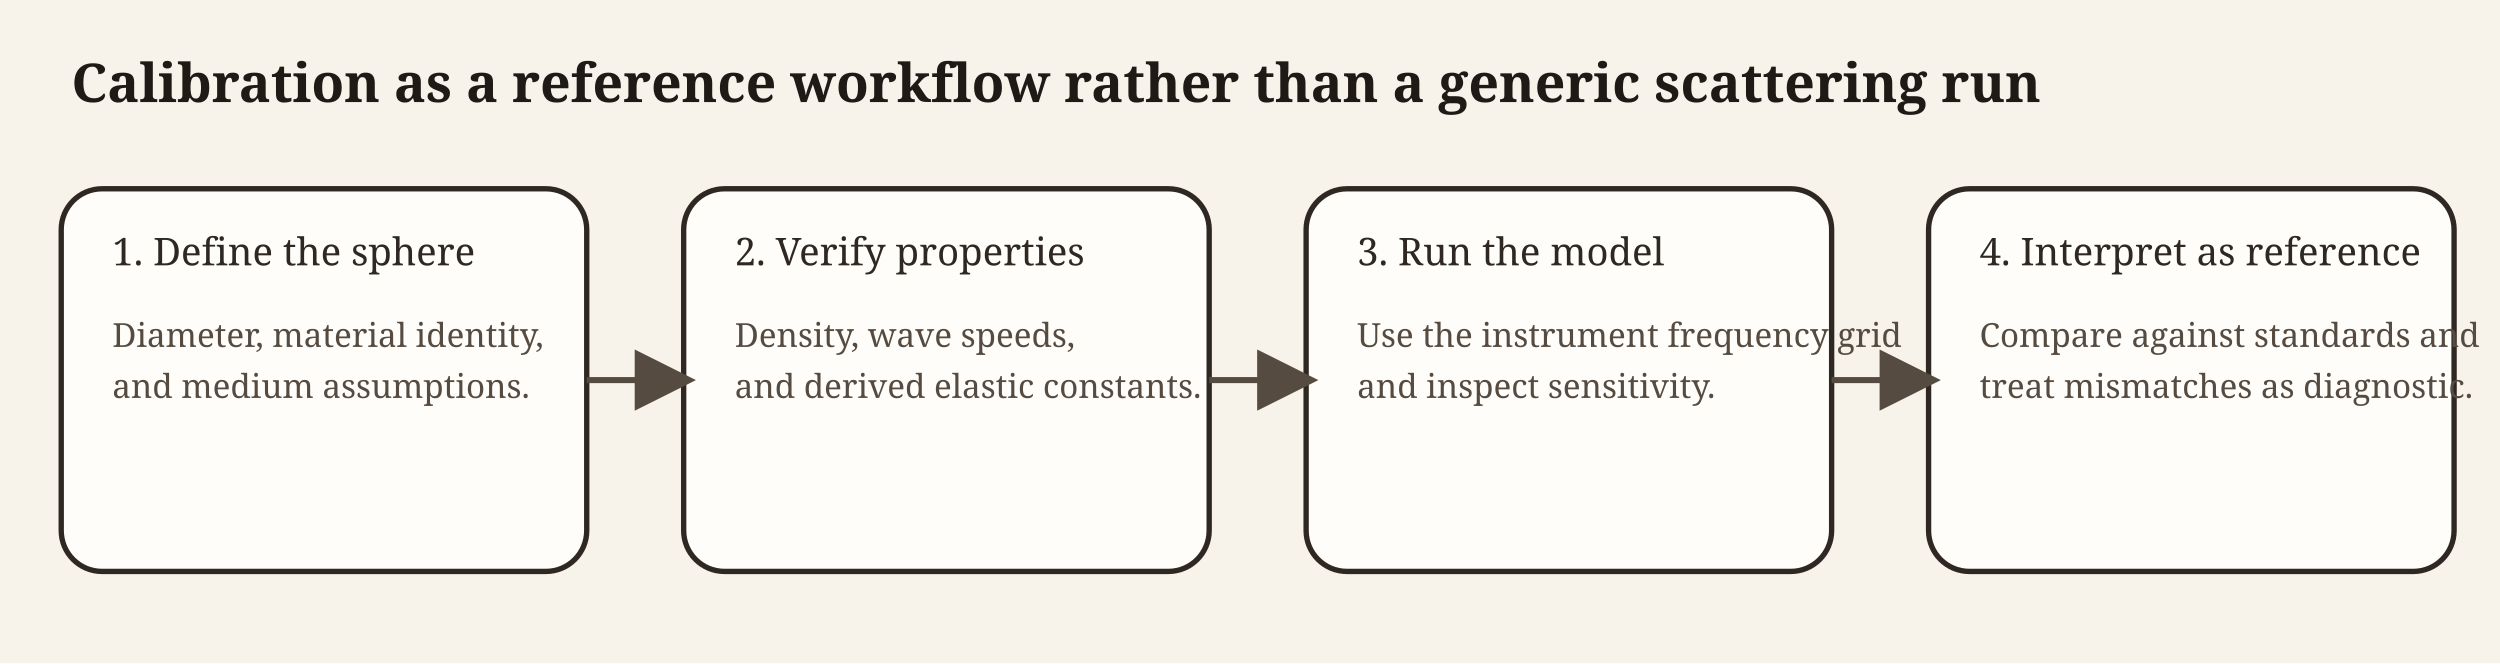
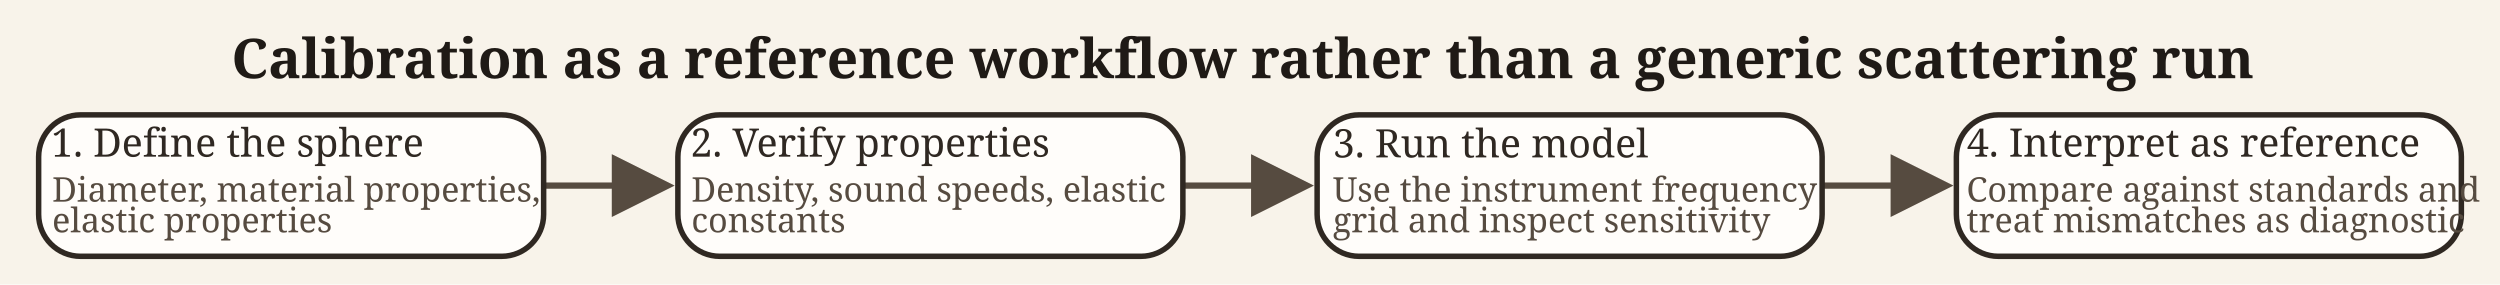
- <svg xmlns="http://www.w3.org/2000/svg" viewBox="0 0 980 260" role="img" aria-labelledby="title desc">
-   <defs>
-     <style>
+ <svg xmlns="http://www.w3.org/2000/svg" viewBox="0 0 954.248 108.609" role="img" aria-labelledby="title desc" version="1.1" id="svg15" width="954.248" height="108.609">
+   <defs id="defs1">
+     <style id="style1">
      .bg{fill:#f8f3ea}.box{fill:#fffdfa;stroke:#2f2822;stroke-width:2.1;rx:16;ry:16}.head{font:700 21px Georgia, serif;fill:#1f1a16}.txt{font:15px Georgia, serif;fill:#2f2822}.small{font:13px Georgia, serif;fill:#564b40}.arrow{stroke:#564b40;stroke-width:2.4;fill:none;marker-end:url(#m)}
    </style>
    <marker id="m" markerWidth="10" markerHeight="10" refX="8" refY="5" orient="auto">
-       <path d="M0,0 L10,5 L0,10 z" fill="#564b40" />
+       <path d="M 0,0 10,5 0,10 Z" fill="#564b40" id="path1" />
    </marker>
  </defs>
-   <rect width="980" height="260" class="bg" />
-   <text x="28" y="40" class="head">Calibration as a reference workflow rather than a generic scattering run</text>
-   <rect x="24" y="74" width="206" height="150" class="box" />
-   <text x="44" y="104" class="txt">1. Define the sphere</text>
-   <text x="44" y="136" class="small">Diameter, material identity,</text>
-   <text x="44" y="156" class="small">and medium assumptions.</text>
-   <rect x="268" y="74" width="206" height="150" class="box" />
-   <text x="288" y="104" class="txt">2. Verify properties</text>
-   <text x="288" y="136" class="small">Density, wave speeds,</text>
-   <text x="288" y="156" class="small">and derived elastic constants.</text>
-   <rect x="512" y="74" width="206" height="150" class="box" />
-   <text x="532" y="104" class="txt">3. Run the model</text>
-   <text x="532" y="136" class="small">Use the instrument frequency grid</text>
-   <text x="532" y="156" class="small">and inspect sensitivity.</text>
-   <rect x="756" y="74" width="206" height="150" class="box" />
-   <text x="776" y="104" class="txt">4. Interpret as reference</text>
-   <text x="776" y="136" class="small">Compare against standards and</text>
-   <text x="776" y="156" class="small">treat mismatches as diagnostic.</text>
-   <path d="M230 149 C246 149,252 149,268 149" class="arrow" />
-   <path d="M474 149 C490 149,496 149,512 149" class="arrow" />
-   <path d="M718 149 C734 149,740 149,756 149" class="arrow" />
+   <rect width="954.248" height="108.609" class="bg" id="rect1" x="0" y="0" style="stroke-width:1" />
+   <text x="88.337" y="29.855" class="head" id="text1" style="font-style:normal;font-variant:normal;font-weight:700;font-stretch:normal;font-size:21px;line-height:0.9;font-family:Georgia, serif">Calibration as a reference workflow rather than a generic scattering run</text>
+   <g id="g29" transform="translate(-9.254417,-30.15377)">
+     <path d="m 216.841,100.993 c 19.001,0 26.127,0 45.128,0" class="arrow" id="path13" />
+     <g id="g24">
+       <rect x="24" y="74" width="192.757" height="53.986" class="box" id="rect2" />
+       <text x="28.783" y="89.953" class="txt" id="text2" style="font-style:normal;font-variant:normal;font-weight:normal;font-stretch:normal;font-size:15px;line-height:0.9;font-family:Georgia, serif">1. Define the sphere</text>
+       <text x="29.146" y="107.126" class="small" id="text3" style="font-style:normal;font-variant:normal;font-weight:normal;font-stretch:normal;font-size:13px;line-height:0.9;font-family:Georgia, serif;-inkscape-font-specification:'Georgia, serif, Normal';font-variant-ligatures:normal;font-variant-caps:normal;font-variant-numeric:normal;font-variant-east-asian:normal;fill:#564b40">
+         <tspan id="tspan18" x="29.146" y="107.126">Diameter, material properties,</tspan>
+         <tspan id="tspan19" x="29.146" y="118.826">elastic properties</tspan>
+       </text>
+     </g>
+     <path d="m 460.979,100.993 c 18.949,0 26.055,0 45.004,0" class="arrow" id="path14" />
+     <g id="g25">
+       <rect x="268" y="74" width="192.757" height="53.986" class="box" id="rect4" />
+       <text x="272.783" y="89.953" class="txt" id="text5" style="font-style:normal;font-variant:normal;font-weight:normal;font-stretch:normal;font-size:15px;line-height:0.9;font-family:Georgia, serif">2. Verify properties</text>
+       <text x="273.132" y="107.126" class="small" id="text6" style="font-style:normal;font-variant:normal;font-weight:normal;font-stretch:normal;font-size:13px;line-height:0.9;font-family:Georgia, serif">
+         <tspan id="tspan15" x="273.132" y="107.126">Density, sound speeds, elastic</tspan>
+         <tspan id="tspan16" x="273.132" y="118.826">constants</tspan>
+       </text>
+     </g>
+     <path d="m 704.841,100.993 c 19.053,0 26.198,0 45.251,0" class="arrow" id="path15" />
+     <g id="g27">
+       <rect x="512" y="74" width="192.757" height="53.986" class="box" id="rect7" />
+       <text x="518" y="90.239" class="txt" id="text8" style="font-style:normal;font-variant:normal;font-weight:normal;font-stretch:normal;font-size:15px;line-height:0.9;font-family:Georgia, serif">3. Run the model</text>
+       <g id="g26">
+         <text x="517.999" y="107.133" class="small" id="text9" style="font-style:normal;font-variant:normal;font-weight:normal;font-stretch:normal;font-size:13px;line-height:0.9;font-family:Georgia, serif;-inkscape-font-specification:'Georgia, serif, Normal';font-variant-ligatures:normal;font-variant-caps:normal;font-variant-numeric:normal;font-variant-east-asian:normal;fill:#564b40">
+           <tspan id="tspan21" x="517.999" y="107.133">Use the instrument frequency</tspan>
+           <tspan id="tspan22" x="517.999" y="118.833">grid and inspect sensitivity</tspan>
+         </text>
+       </g>
+     </g>
+     <g id="g28">
+       <rect x="756" y="74" width="192.757" height="53.986" class="box" id="rect10" />
+       <text x="760" y="89.953" class="txt" id="text11" style="font-style:normal;font-variant:normal;font-weight:normal;font-stretch:normal;font-size:15px;line-height:0.9;font-family:Georgia, serif">4. Interpret as reference</text>
+       <text x="759.864" y="107.126" class="small" id="text12" style="font-style:normal;font-variant:normal;font-weight:normal;font-stretch:normal;font-size:13px;line-height:0.9;font-family:Georgia, serif;-inkscape-font-specification:'Georgia, serif, Normal';font-variant-ligatures:normal;font-variant-caps:normal;font-variant-numeric:normal;font-variant-east-asian:normal;fill:#564b40">
+         <tspan id="tspan23" x="759.864" y="107.126">Compare against standards and</tspan>
+         <tspan id="tspan24" x="759.864" y="118.826">treat mismatches as diagnostic</tspan>
+       </text>
+     </g>
+   </g>
</svg>
